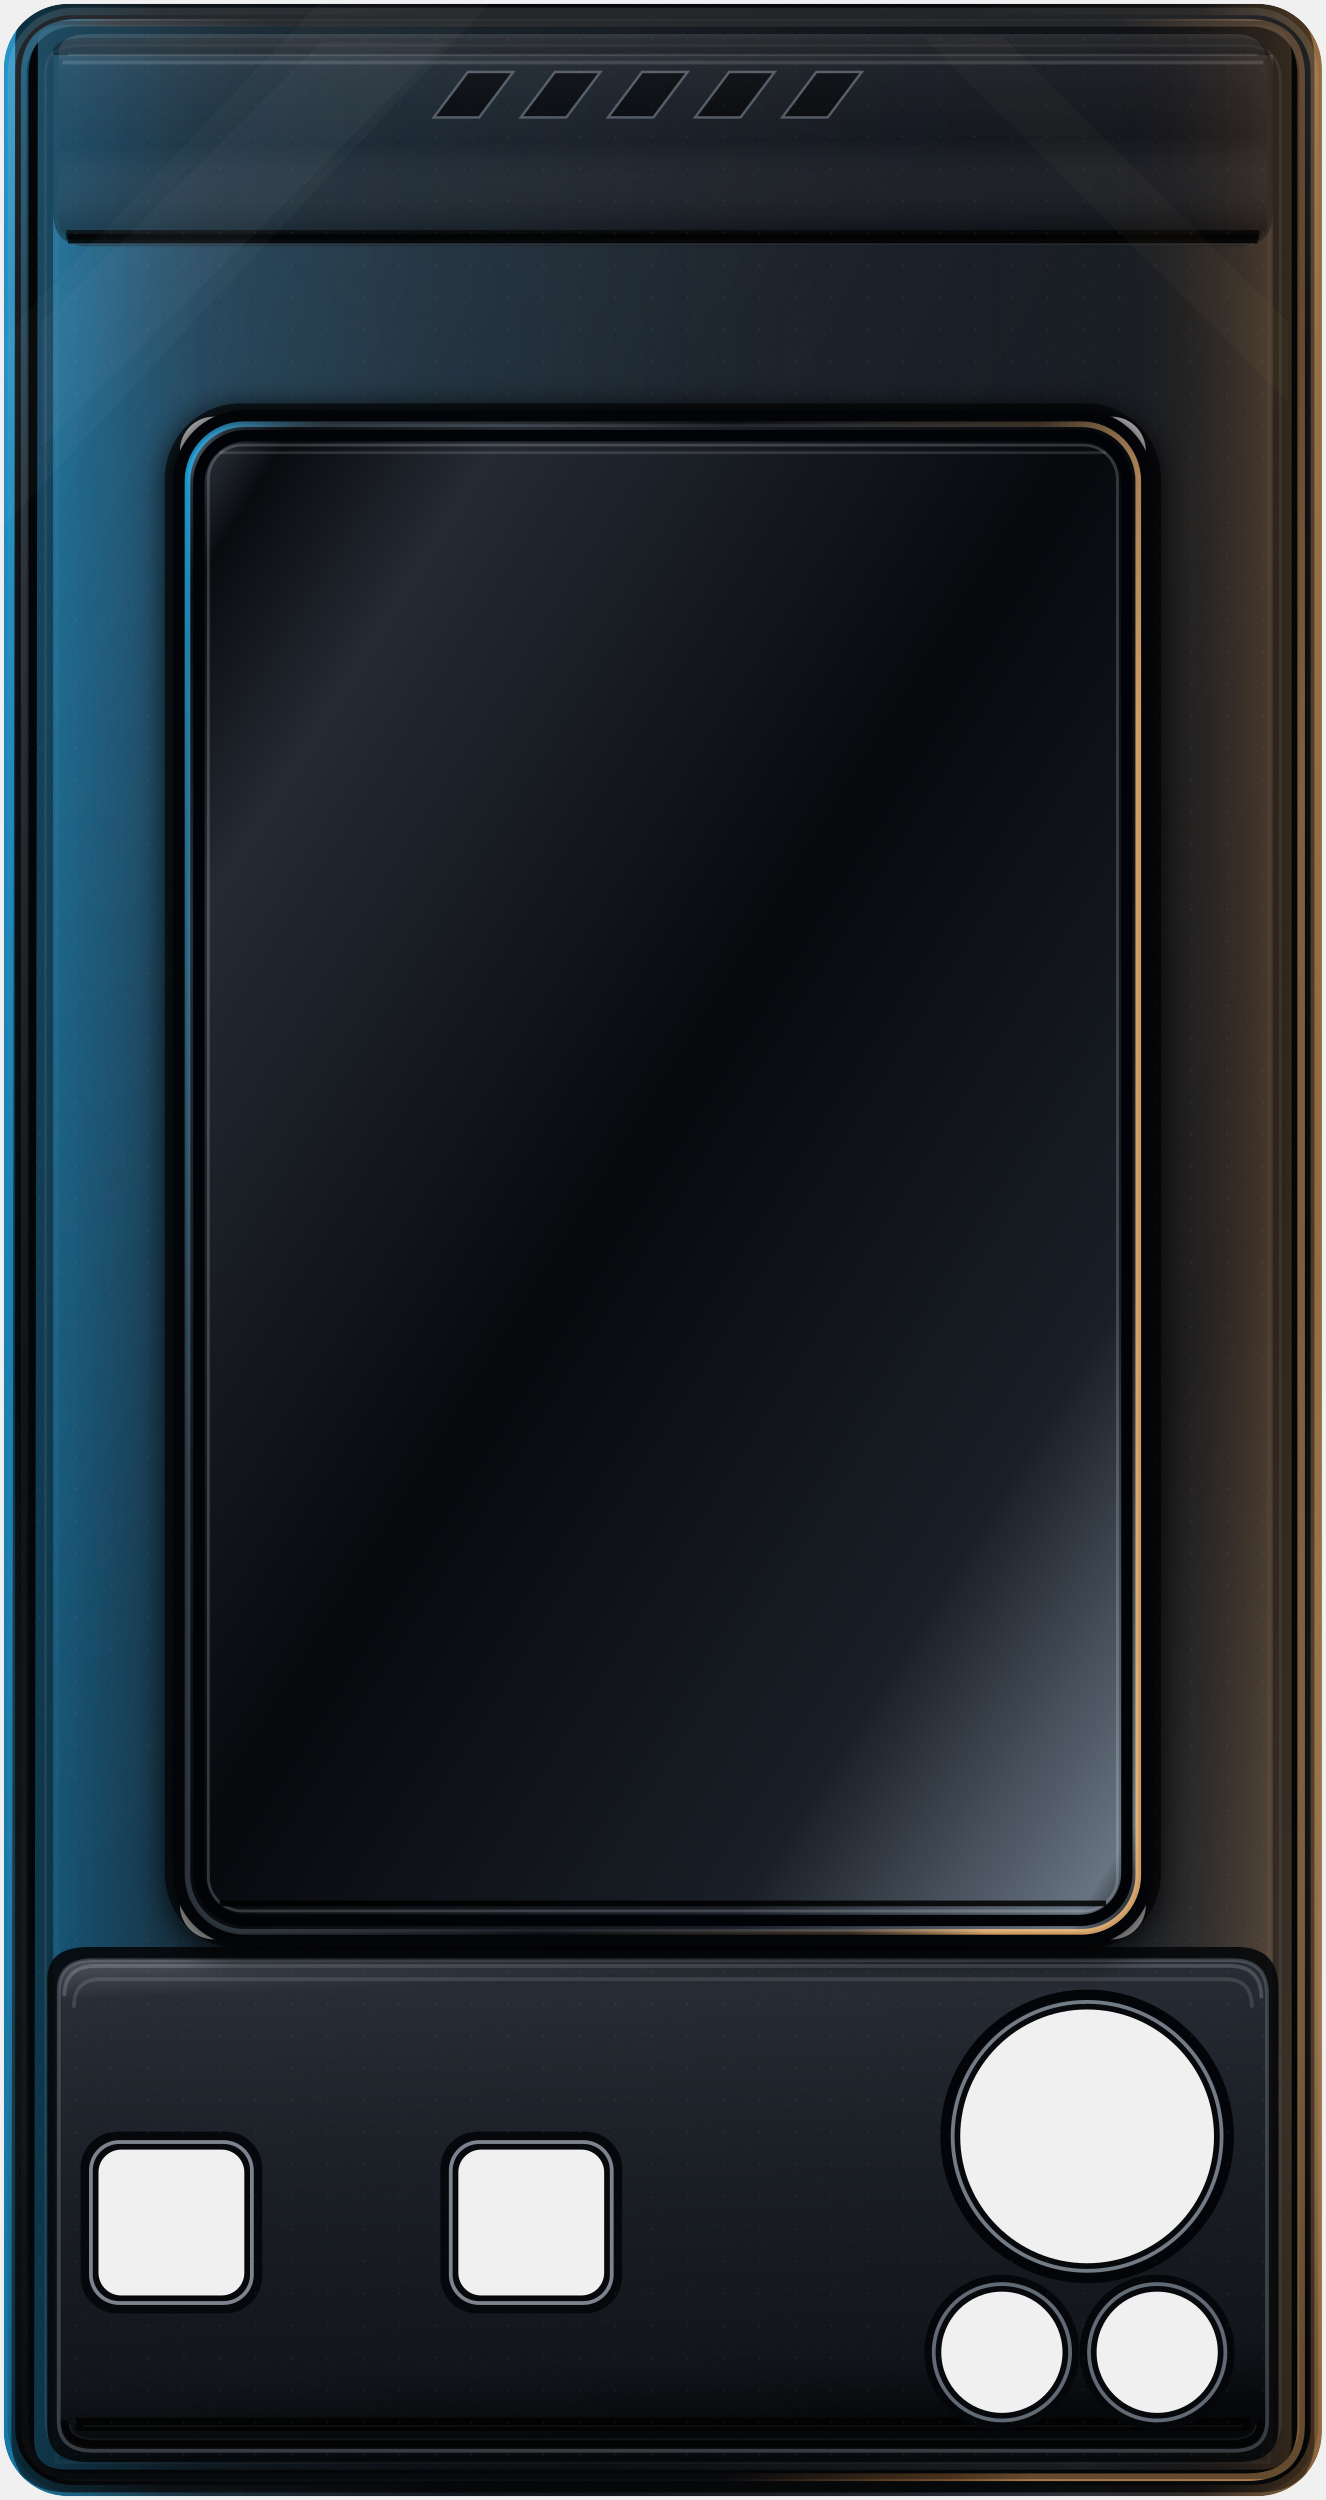
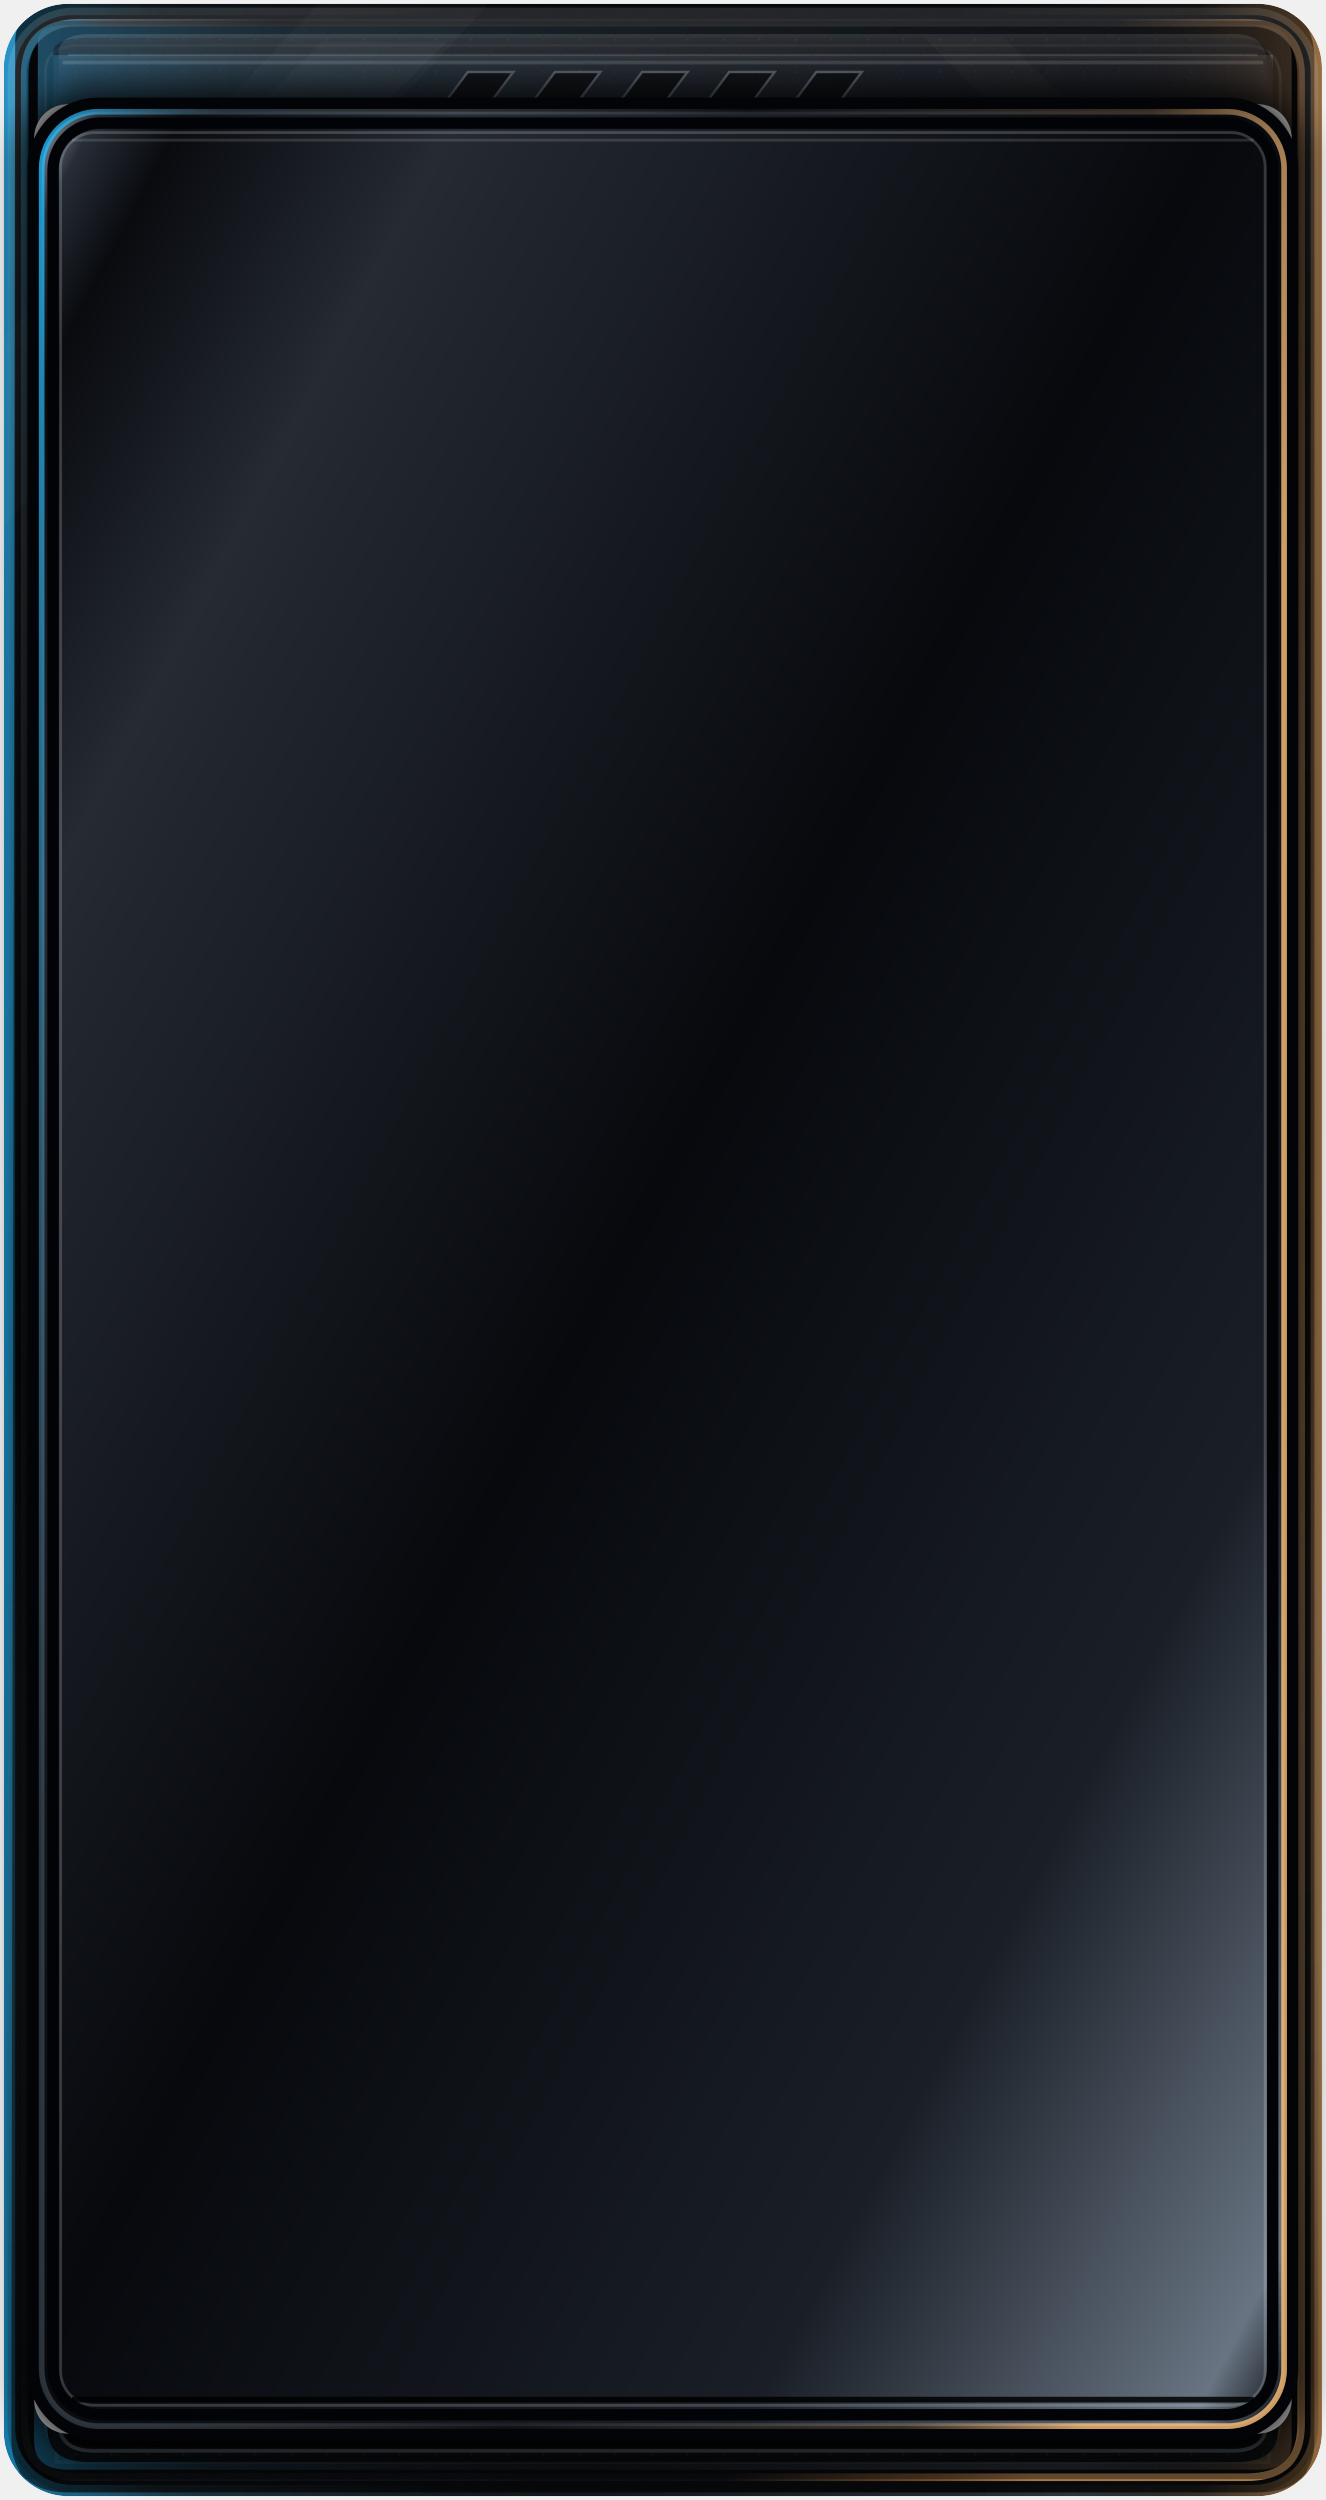
<svg xmlns="http://www.w3.org/2000/svg" viewBox="0 0 700 1320" preserveAspectRatio="none">
  <defs>
    <linearGradient id="shell" x1="0" y1="0" x2="1" y2="1">
      <stop stop-color="#555b65" />
      <stop offset=".12" stop-color="#30353d" />
      <stop offset=".36" stop-color="#1b1f26" />
      <stop offset=".72" stop-color="#11151b" />
      <stop offset=".9" stop-color="#292e36" />
      <stop offset="1" stop-color="#080a0e" />
    </linearGradient>
    <linearGradient id="edge" x1="0" y1="0" x2="1" y2=".3">
      <stop stop-color="#16a9ef" />
      <stop offset=".06" stop-color="#4a5965" />
      <stop offset=".18" stop-color="#11151a" />
      <stop offset=".78" stop-color="#111318" />
      <stop offset=".94" stop-color="#b77b43" />
      <stop offset="1" stop-color="#ffbd73" />
    </linearGradient>
    <linearGradient id="deck" x1="0" y1="0" x2=".1" y2="1">
      <stop stop-color="#4b515c" />
      <stop offset=".08" stop-color="#272c34" />
      <stop offset=".42" stop-color="#1a1e25" />
      <stop offset=".85" stop-color="#11151a" />
      <stop offset="1" stop-color="#050609" />
    </linearGradient>
    <linearGradient id="bezel" x1="0" y1="0" x2="1" y2="1">
      <stop stop-color="#9ba5b2" />
      <stop offset=".025" stop-color="#3a414c" />
      <stop offset=".07" stop-color="#080a0e" />
      <stop offset=".18" stop-color="#272c35" />
      <stop offset=".5" stop-color="#080a0e" />
      <stop offset=".83" stop-color="#171b22" />
      <stop offset=".96" stop-color="#64707d" />
      <stop offset="1" stop-color="#0a0c10" />
    </linearGradient>
    <linearGradient id="blueRim" x1="0" y1="0" x2="1" y2="0">
      <stop stop-color="#11b5ff" stop-opacity=".9" />
      <stop offset=".16" stop-color="#0a8bca" stop-opacity=".18" />
      <stop offset=".45" stop-color="#000" stop-opacity="0" />
      <stop offset=".82" stop-color="#000" stop-opacity="0" />
      <stop offset="1" stop-color="#ffb15e" stop-opacity=".72" />
    </linearGradient>
    <radialGradient id="softLight" cx="0" cy=".18" r="1">
      <stop stop-color="#168ac7" stop-opacity=".23" />
      <stop offset=".55" stop-color="#1477a7" stop-opacity=".04" />
      <stop offset="1" stop-color="#000" stop-opacity="0" />
    </radialGradient>
    <filter id="shadow" x="-25%" y="-25%" width="150%" height="150%">
      <feGaussianBlur stdDeviation="9" />
    </filter>
    <filter id="grain">
      <feTurbulence type="fractalNoise" baseFrequency=".72" numOctaves="2" seed="9" />
      <feColorMatrix values="0 0 0 0 .55 0 0 0 0 .57 0 0 0 0 .6 0 0 0 .12 0" />
    </filter>
    <mask id="cutouts" maskUnits="userSpaceOnUse" x="0" y="0" width="700" height="1320">
      <rect width="700" height="1320" fill="white" />
-       <rect x="95" y="220" width="510" height="804" rx="18" fill="black" />
+       <rect x="18" y="55" width="664" height="1230" rx="18" fill="black" />
      <rect x="52" y="1135" width="77" height="77" rx="12" fill="black" />
      <rect x="242" y="1135" width="77" height="77" rx="12" fill="black" />
      <circle cx="574" cy="1128" r="67" fill="black" />
      <circle cx="529" cy="1242" r="32" fill="black" />
      <circle cx="611" cy="1242" r="32" fill="black" />
    </mask>
    <clipPath id="bodyClip">
      <rect x="2" y="2" width="696" height="1316" rx="34" />
    </clipPath>
  </defs>
  <g mask="url(#cutouts)" clip-path="url(#bodyClip)">
    <rect width="700" height="1320" fill="url(#shell)" />
    <rect width="700" height="1320" fill="url(#softLight)" />
    <rect width="700" height="1320" fill="url(#blueRim)" opacity=".55" />
    <path d="M14 22 Q14 7 37 7 H663 Q688 7 688 31 V1289 Q688 1310 664 1310 H36 Q12 1310 12 1288 Z" fill="none" stroke="#05070a" stroke-width="12" />
    <path d="M13 40 Q13 12 42 12 H658 Q687 12 687 40 V1280 Q687 1308 658 1308 H42 Q13 1308 13 1280 Z" fill="none" stroke="url(#edge)" stroke-width="4" opacity=".8" />
    <path d="M24 38 Q24 24 43 24 H657 Q676 24 676 43 V1277 Q676 1296 657 1296 H43 Q24 1296 24 1277 Z" fill="none" stroke="#ffffff" stroke-opacity=".13" stroke-width="1.5" />
    <rect x="19" y="20" width="662" height="1280" fill="none" stroke="#000" stroke-opacity=".4" stroke-width="18" />
    <path d="M30 30 H670 V1300 H30 Z" fill="none" stroke="#ffffff" stroke-opacity=".035" stroke-width="2" />
    <path d="M28 28 Q28 20 46 20 H654 Q672 20 672 38 V112 Q672 130 654 130 H46 Q28 130 28 112 Z" fill="#07090d" opacity=".36" />
    <path d="M33 33 H667" stroke="#ffffff" stroke-opacity=".14" stroke-width="2" />
    <path d="M35 124 H665" stroke="#000" stroke-opacity=".7" stroke-width="5" />
    <g opacity=".88" fill="#05070a" stroke="#59616c" stroke-width="1.3">
      <path d="M247 38 l24 0 -18 24 -24 0 Z" />
      <path d="M293 38 l24 0 -18 24 -24 0 Z" />
      <path d="M339 38 l24 0 -18 24 -24 0 Z" />
      <path d="M385 38 l24 0 -18 24 -24 0 Z" />
      <path d="M431 38 l24 0 -18 24 -24 0 Z" />
    </g>
    <rect x="98" y="224" width="504" height="780" rx="31" fill="#000" opacity=".42" filter="url(#shadow)" />
    <rect x="101" y="226" width="498" height="798" rx="29" fill="#06080c" stroke="#050609" stroke-width="7" />
    <rect x="105" y="230" width="490" height="790" rx="26" fill="url(#bezel)" stroke="#77818e" stroke-opacity=".62" stroke-width="2" />
    <rect x="112" y="237" width="476" height="776" rx="20" fill="none" stroke="#020306" stroke-width="7" />
    <rect x="117" y="242" width="466" height="767" rx="15" fill="none" stroke="#ffffff" stroke-opacity=".12" stroke-width="1.4" />
    <path d="M120 250 H575 V1000 H125 Q120 1000 120 995 Z" fill="none" stroke="#000" stroke-opacity=".5" stroke-width="2" />
    <path d="M25 1045 Q25 1028 47 1028 H653 Q675 1028 675 1050 V1282 Q675 1300 653 1300 H47 Q25 1300 25 1282 Z" fill="#030508" opacity=".9" />
    <path d="M31 1051 Q31 1035 49 1035 H651 Q669 1035 669 1053 V1278 Q669 1294 651 1294 H49 Q31 1294 31 1278 Z" fill="url(#deck)" stroke="#737b87" stroke-opacity=".45" stroke-width="2" />
    <path d="M39 1060 Q39 1045 53 1045 H647 Q661 1045 661 1060" fill="none" stroke="#ffffff" stroke-opacity=".12" stroke-width="2" />
    <path d="M40 1280 H660" stroke="#000" stroke-opacity=".85" stroke-width="7" />
    <path d="M44 1281 H656" stroke="#ffffff" stroke-opacity=".05" stroke-width="1" />
    <rect x="45" y="1128" width="91" height="91" rx="17" fill="#05070a" stroke="#050609" stroke-width="5" />
    <rect x="48" y="1131" width="85" height="85" rx="15" fill="none" stroke="#9aa3af" stroke-opacity=".8" stroke-width="2" />
    <rect x="235" y="1128" width="91" height="91" rx="17" fill="#05070a" stroke="#050609" stroke-width="5" />
    <rect x="238" y="1131" width="85" height="85" rx="15" fill="none" stroke="#9aa3af" stroke-opacity=".8" stroke-width="2" />
    <circle cx="574" cy="1128" r="75" fill="#05070a" stroke="#020306" stroke-width="5" />
    <circle cx="574" cy="1128" r="71" fill="none" stroke="#858e9a" stroke-opacity=".85" stroke-width="2" />
    <circle cx="529" cy="1242" r="39" fill="#05070a" stroke="#030508" stroke-width="4" />
    <circle cx="529" cy="1242" r="36" fill="none" stroke="#7f8997" stroke-opacity=".75" stroke-width="2" />
    <circle cx="611" cy="1242" r="39" fill="#05070a" stroke="#030508" stroke-width="4" />
    <circle cx="611" cy="1242" r="36" fill="none" stroke="#7f8997" stroke-opacity=".75" stroke-width="2" />
    <defs>
      <linearGradient id="rimSweep" x1="0" y1="0" x2="1" y2="0">
        <stop offset="0" stop-color="#16baff" stop-opacity=".52" />
        <stop offset=".12" stop-color="#6ed4ff" stop-opacity=".12" />
        <stop offset=".34" stop-color="#ffffff" stop-opacity="0" />
        <stop offset=".72" stop-color="#ffffff" stop-opacity="0" />
        <stop offset=".91" stop-color="#ffbc70" stop-opacity=".1" />
        <stop offset="1" stop-color="#ffb35f" stop-opacity=".62" />
      </linearGradient>
      <linearGradient id="topSheen" x1="0" y1="0" x2=".05" y2="1">
        <stop offset="0" stop-color="#ffffff" stop-opacity=".17" />
        <stop offset=".18" stop-color="#ffffff" stop-opacity=".055" />
        <stop offset=".55" stop-color="#ffffff" stop-opacity="0" />
        <stop offset="1" stop-color="#000000" stop-opacity=".25" />
      </linearGradient>
      <linearGradient id="screenAO" x1="0" y1="0" x2="0" y2="1">
        <stop offset="0" stop-color="#000000" stop-opacity=".7" />
        <stop offset=".06" stop-color="#000000" stop-opacity=".12" />
        <stop offset=".9" stop-color="#000000" stop-opacity=".08" />
        <stop offset="1" stop-color="#000000" stop-opacity=".8" />
      </linearGradient>
      <pattern id="micrograin" width="19" height="17" patternUnits="userSpaceOnUse">
        <circle cx="2" cy="4" r=".55" fill="#ffffff" opacity=".17" />
        <circle cx="11" cy="12" r=".45" fill="#000000" opacity=".38" />
        <path d="M15 2h1 M5 15h1" stroke="#ffffff" stroke-opacity=".08" stroke-width=".5" />
      </pattern>
    </defs>
    <rect x="4" y="4" width="692" height="1312" rx="34" fill="none" stroke="url(#rimSweep)" stroke-width="8" opacity=".48" />
    <rect x="9" y="9" width="682" height="1302" rx="30" fill="none" stroke="url(#topSheen)" stroke-width="10" opacity=".75" />
    <path d="M31 28 Q31 18 48 18 H652 Q669 18 669 35 V119 Q669 126 658 126 H42 Q31 126 31 115 Z" fill="url(#topSheen)" opacity=".78" />
    <path d="M36 29 H664" stroke="#ffffff" stroke-opacity=".12" stroke-width="1.2" />
    <path d="M36 126 H664" stroke="#000000" stroke-opacity=".8" stroke-width="5" />
    <path d="M38 129 H662" stroke="#ffffff" stroke-opacity=".08" stroke-width="1" />
    <rect x="93" y="219" width="514" height="804" rx="34" fill="none" stroke="#000000" stroke-opacity=".66" stroke-width="12" />
    <rect x="100" y="226" width="500" height="798" rx="30" fill="none" stroke="#ffffff" stroke-opacity=".045" stroke-width="2" />
    <rect x="18" y="18" width="664" height="1284" rx="30" fill="url(#micrograin)" opacity=".34" />
    <path d="M34 1054 Q34 1038 51 1038 H649 Q666 1038 666 1055" fill="none" stroke="#ffffff" stroke-opacity=".17" stroke-width="2" />
    <path d="M34 1278 Q34 1290 50 1290 H650 Q666 1290 666 1278" fill="none" stroke="#000000" stroke-opacity=".75" stroke-width="4" />
    <path d="M37 1280 Q37 1288 51 1288 H649 Q663 1288 663 1280" fill="none" stroke="#ffffff" stroke-opacity=".06" stroke-width="1" />
    <path d="M22 170 L170 22 H236 L22 236 Z" fill="#b8e7ff" opacity=".035" />
    <path d="M680 170 L530 20 H488 L680 212 Z" fill="#ffc98d" opacity=".03" />
    <path d="M0 180 L170 0 H260 L0 280 Z" fill="#ffffff" opacity=".025" />
    <rect width="700" height="1320" filter="url(#grain)" opacity=".13" />
  </g>
  <defs>
    <linearGradient id="expandedBezel" x1="0" y1="0" x2="1" y2="1">
      <stop offset="0" stop-color="#9aa5b3" />
      <stop offset=".025" stop-color="#272d36" />
      <stop offset=".06" stop-color="#090b0f" />
      <stop offset=".17" stop-color="#252a33" />
      <stop offset=".48" stop-color="#07090d" />
      <stop offset=".78" stop-color="#1a1f27" />
      <stop offset=".96" stop-color="#687482" />
      <stop offset="1" stop-color="#080a0e" />
    </linearGradient>
    <linearGradient id="expandedRim" x1="0" y1="0" x2="1" y2=".2">
      <stop stop-color="#1ebcff" stop-opacity=".8" />
      <stop offset=".14" stop-color="#6a8294" stop-opacity=".35" />
      <stop offset=".55" stop-color="#ffffff" stop-opacity=".04" />
      <stop offset=".86" stop-color="#d0a06c" stop-opacity=".25" />
      <stop offset="1" stop-color="#ffc27b" stop-opacity=".8" />
    </linearGradient>
    <filter id="expandedShadow" x="-15%" y="-8%" width="130%" height="120%">
      <feGaussianBlur stdDeviation="8" />
    </filter>
  </defs>
-   <rect x="87" y="215" width="526" height="819" rx="39" fill="#000" opacity=".72" filter="url(#expandedShadow)" />
-   <rect x="95" y="220" width="510" height="804" rx="34" fill="#07090d" stroke="#030407" stroke-width="7" />
-   <rect x="99" y="224" width="502" height="796" rx="30" fill="url(#expandedBezel)" stroke="url(#expandedRim)" stroke-width="3" />
-   <rect x="105" y="230" width="490" height="784" rx="25" fill="none" stroke="#020306" stroke-width="6" />
-   <rect x="110" y="235" width="480" height="774" rx="18" fill="none" stroke="#ffffff" stroke-opacity=".18" stroke-width="1.5" />
-   <path d="M116 239 H584" stroke="#ffffff" stroke-opacity=".13" stroke-width="1.5" />
-   <path d="M116 1005 H584" stroke="#000000" stroke-opacity=".85" stroke-width="3" />
+   <rect x="10" y="45" width="680" height="1250" rx="39" fill="#000" opacity=".72" filter="url(#expandedShadow)" />
+   <rect x="18" y="55" width="664" height="1230" rx="34" fill="#07090d" stroke="#030407" stroke-width="7" />
+   <rect x="22" y="59" width="656" height="1222" rx="30" fill="url(#expandedBezel)" stroke="url(#expandedRim)" stroke-width="3" />
+   <rect x="28" y="65" width="644" height="1210" rx="25" fill="none" stroke="#020306" stroke-width="6" />
+   <rect x="32" y="70" width="636" height="1200" rx="18" fill="none" stroke="#ffffff" stroke-opacity=".18" stroke-width="1.5" />
+   <path d="M38 74 H662" stroke="#ffffff" stroke-opacity=".13" stroke-width="1.5" />
+   <path d="M38 1267 H662" stroke="#000000" stroke-opacity=".85" stroke-width="3" />
</svg>
